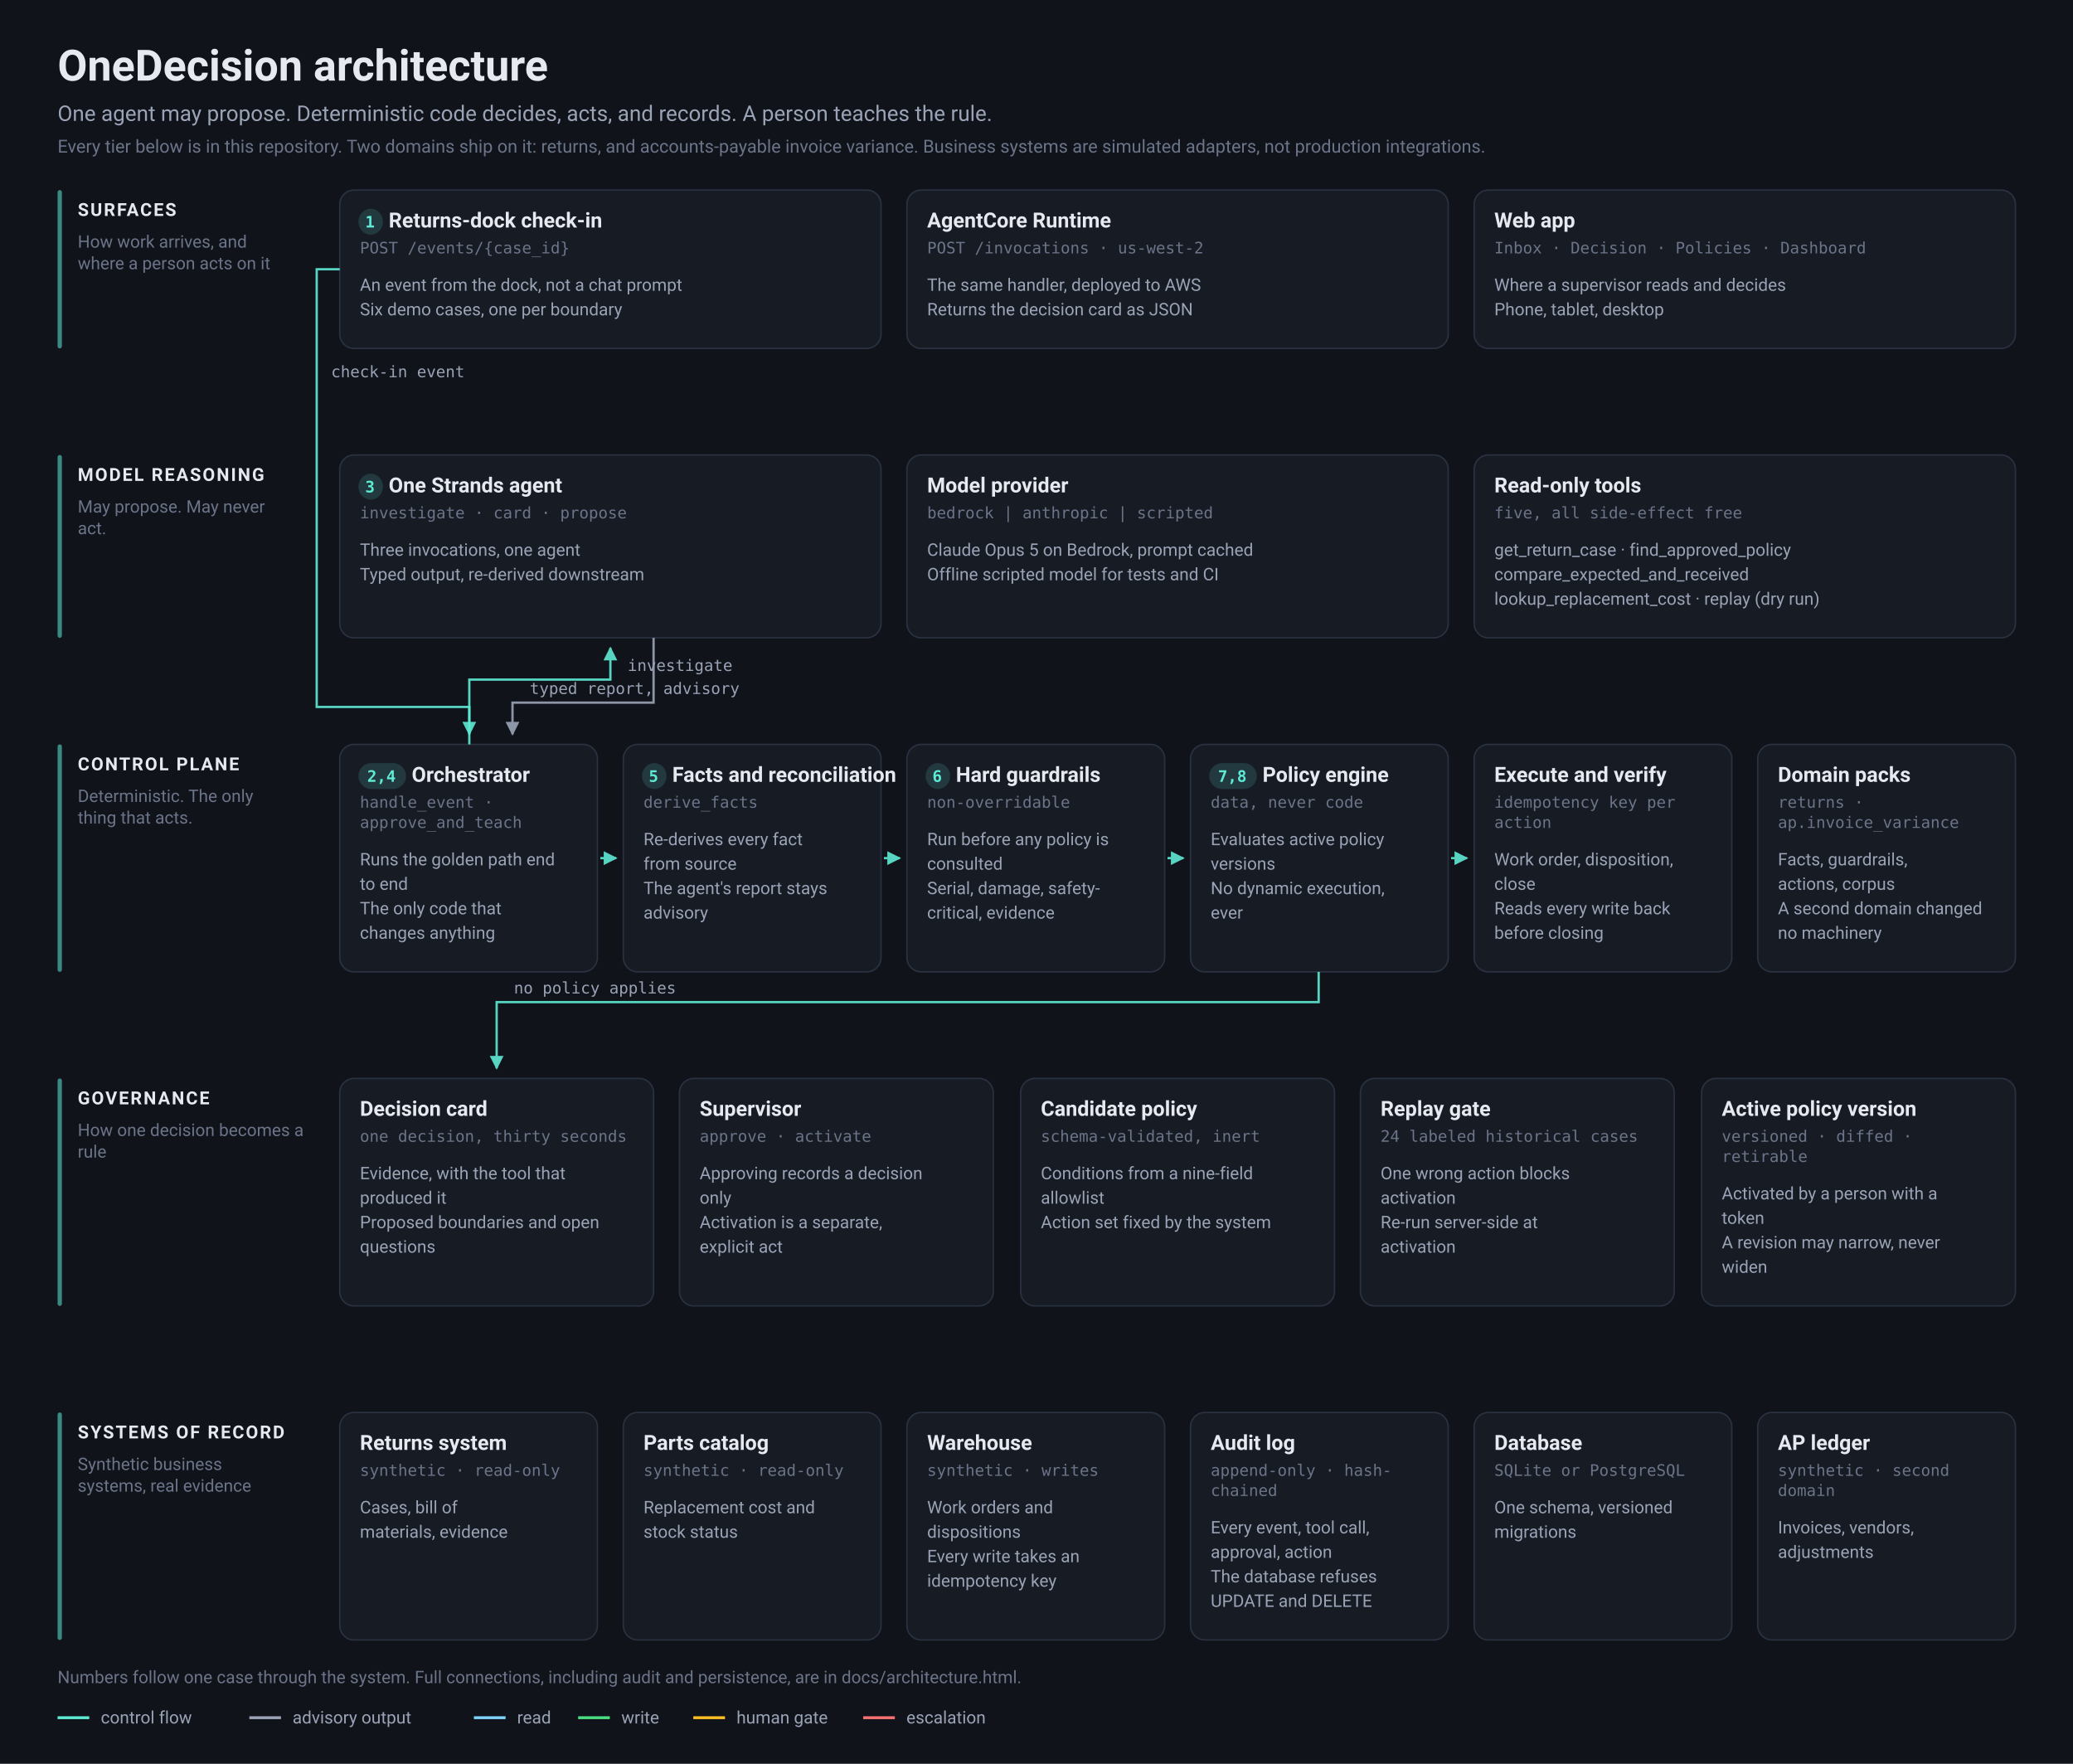
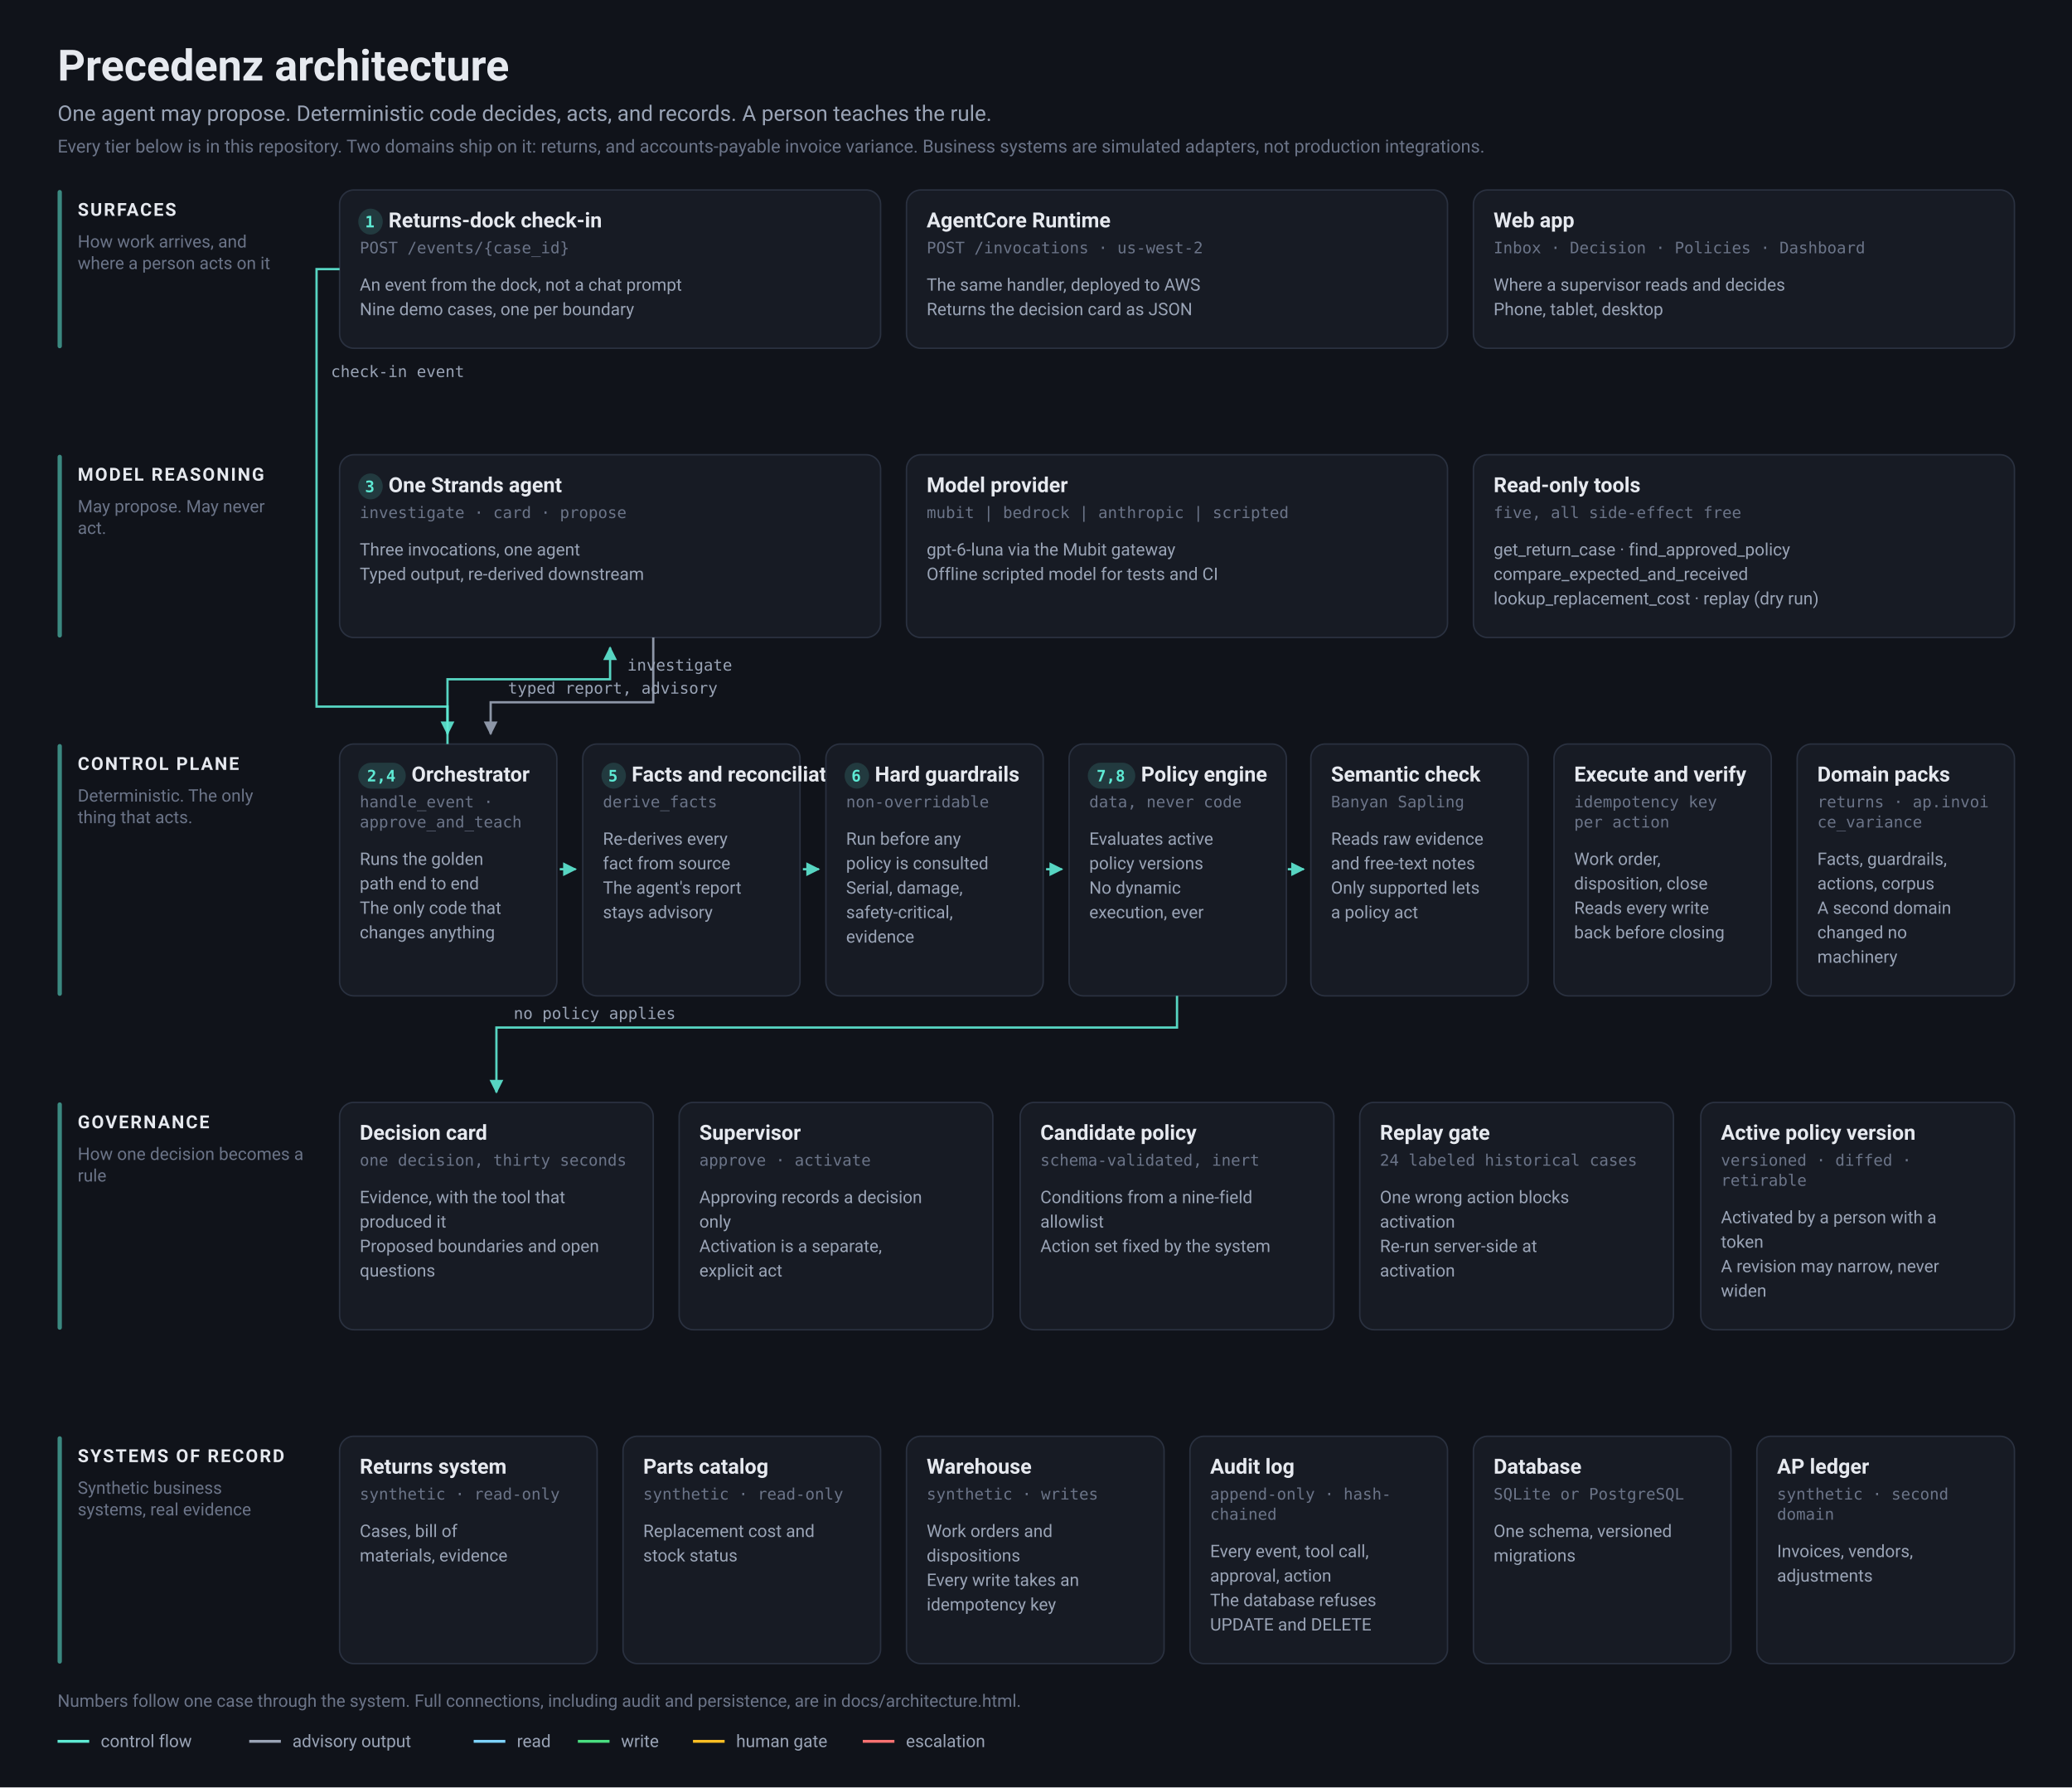
- <svg xmlns="http://www.w3.org/2000/svg" width="1440" height="1225" viewBox="0 0 1440 1225" font-family="-apple-system, BlinkMacSystemFont, 'Segoe UI', Roboto, Helvetica, Arial, sans-serif">
+ <svg xmlns="http://www.w3.org/2000/svg" width="1440" height="1242" viewBox="0 0 1440 1242" font-family="-apple-system, BlinkMacSystemFont, 'Segoe UI', Roboto, Helvetica, Arial, sans-serif">
  <defs>
    <marker id="arrow-4ade80" viewBox="0 0 10 10" refX="9" refY="5" markerWidth="6" markerHeight="6" orient="auto-start-reverse">
      <path d="M 0 0 L 10 5 L 0 10 z" fill="#4ade80" />
    </marker>
    <marker id="arrow-4b5468" viewBox="0 0 10 10" refX="9" refY="5" markerWidth="6" markerHeight="6" orient="auto-start-reverse">
      <path d="M 0 0 L 10 5 L 0 10 z" fill="#4b5468" />
    </marker>
    <marker id="arrow-5eead4" viewBox="0 0 10 10" refX="9" refY="5" markerWidth="6" markerHeight="6" orient="auto-start-reverse">
      <path d="M 0 0 L 10 5 L 0 10 z" fill="#5eead4" />
    </marker>
    <marker id="arrow-6b7488" viewBox="0 0 10 10" refX="9" refY="5" markerWidth="6" markerHeight="6" orient="auto-start-reverse">
      <path d="M 0 0 L 10 5 L 0 10 z" fill="#6b7488" />
    </marker>
    <marker id="arrow-7dd3fc" viewBox="0 0 10 10" refX="9" refY="5" markerWidth="6" markerHeight="6" orient="auto-start-reverse">
      <path d="M 0 0 L 10 5 L 0 10 z" fill="#7dd3fc" />
    </marker>
    <marker id="arrow-9aa4b6" viewBox="0 0 10 10" refX="9" refY="5" markerWidth="6" markerHeight="6" orient="auto-start-reverse">
      <path d="M 0 0 L 10 5 L 0 10 z" fill="#9aa4b6" />
    </marker>
    <marker id="arrow-f87171" viewBox="0 0 10 10" refX="9" refY="5" markerWidth="6" markerHeight="6" orient="auto-start-reverse">
      <path d="M 0 0 L 10 5 L 0 10 z" fill="#f87171" />
    </marker>
    <marker id="arrow-fbbf24" viewBox="0 0 10 10" refX="9" refY="5" markerWidth="6" markerHeight="6" orient="auto-start-reverse">
      <path d="M 0 0 L 10 5 L 0 10 z" fill="#fbbf24" />
    </marker>
  </defs>
-   <rect width="1440" height="1225" fill="#10131a" />
+   <rect width="1440" height="1242" fill="#10131a" />
  <style>.t{fill:#e6e9ef} .dim{fill:#9aa4b6} .faint{fill:#6b7488} .mono{font-family:ui-monospace,SFMono-Regular,Menlo,monospace}.edge-label{font-family:ui-monospace,SFMono-Regular,Menlo,monospace;font-size:11px;fill:#9aa4b6}</style>
-   <text x="40" y="56" class="t" font-size="30" font-weight="700">OneDecision architecture</text>
+   <text x="40" y="56" class="t" font-size="30" font-weight="700">Precedenz architecture</text>
  <text x="40" y="84" class="dim" font-size="15">One agent may propose. Deterministic code decides, acts, and records. A person teaches the rule.</text>
  <text x="40" y="106" class="faint" font-size="12.5">Every tier below is in this repository. Two domains ship on it: returns, and accounts-payable invoice variance. Business systems are simulated adapters, not production integrations.</text>
  <rect x="40" y="132" width="3" height="110" fill="#5eead4" opacity="0.55" rx="1.5" />
  <text x="54" y="150" class="t" font-size="12.5" font-weight="700" letter-spacing="1.1">SURFACES</text>
  <text x="54" y="172" class="faint" font-size="12">How work arrives, and</text>
  <text x="54" y="187" class="faint" font-size="12">where a person acts on it</text>
  <rect x="40" y="316" width="3" height="127" fill="#5eead4" opacity="0.55" rx="1.5" />
  <text x="54" y="334" class="t" font-size="12.5" font-weight="700" letter-spacing="1.1">MODEL REASONING</text>
  <text x="54" y="356" class="faint" font-size="12">May propose. May never</text>
  <text x="54" y="371" class="faint" font-size="12">act.</text>
-   <rect x="40" y="517" width="3" height="158" fill="#5eead4" opacity="0.55" rx="1.5" />
+   <rect x="40" y="517" width="3" height="175" fill="#5eead4" opacity="0.55" rx="1.5" />
  <text x="54" y="535" class="t" font-size="12.5" font-weight="700" letter-spacing="1.1">CONTROL PLANE</text>
  <text x="54" y="557" class="faint" font-size="12">Deterministic. The only</text>
  <text x="54" y="572" class="faint" font-size="12">thing that acts.</text>
-   <rect x="40" y="749" width="3" height="158" fill="#5eead4" opacity="0.55" rx="1.5" />
-   <text x="54" y="767" class="t" font-size="12.5" font-weight="700" letter-spacing="1.1">GOVERNANCE</text>
-   <text x="54" y="789" class="faint" font-size="12">How one decision becomes a</text>
-   <text x="54" y="804" class="faint" font-size="12">rule</text>
-   <rect x="40" y="981" width="3" height="158" fill="#5eead4" opacity="0.55" rx="1.5" />
-   <text x="54" y="999" class="t" font-size="12.5" font-weight="700" letter-spacing="1.1">SYSTEMS OF RECORD</text>
-   <text x="54" y="1021" class="faint" font-size="12">Synthetic business</text>
-   <text x="54" y="1036" class="faint" font-size="12">systems, real evidence</text>
+   <rect x="40" y="766" width="3" height="158" fill="#5eead4" opacity="0.55" rx="1.5" />
+   <text x="54" y="784" class="t" font-size="12.5" font-weight="700" letter-spacing="1.1">GOVERNANCE</text>
+   <text x="54" y="806" class="faint" font-size="12">How one decision becomes a</text>
+   <text x="54" y="821" class="faint" font-size="12">rule</text>
+   <rect x="40" y="998" width="3" height="158" fill="#5eead4" opacity="0.55" rx="1.5" />
+   <text x="54" y="1016" class="t" font-size="12.5" font-weight="700" letter-spacing="1.1">SYSTEMS OF RECORD</text>
+   <text x="54" y="1038" class="faint" font-size="12">Synthetic business</text>
+   <text x="54" y="1053" class="faint" font-size="12">systems, real evidence</text>
  <rect x="236" y="132" width="376" height="110" rx="10" fill="#171b24" stroke="#2a3140" />
  <rect x="249" y="145" width="17" height="18" rx="9" fill="#5eead4" opacity="0.15" />
  <text x="257" y="158" text-anchor="middle" font-size="11" font-weight="700" fill="#5eead4" class="mono">1</text>
  <text x="270" y="158" class="t" font-size="14.5" font-weight="650">Returns-dock check-in</text>
  <text x="250" y="176" class="faint mono" font-size="11">POST /events/{case_id}</text>
  <text x="250" y="202" class="dim" font-size="12">An event from the dock, not a chat prompt</text>
-   <text x="250" y="219" class="dim" font-size="12">Six demo cases, one per boundary</text>
+   <text x="250" y="219" class="dim" font-size="12">Nine demo cases, one per boundary</text>
  <rect x="630" y="132" width="376" height="110" rx="10" fill="#171b24" stroke="#2a3140" />
  <text x="644" y="158" class="t" font-size="14.5" font-weight="650">AgentCore Runtime</text>
  <text x="644" y="176" class="faint mono" font-size="11">POST /invocations · us-west-2</text>
  <text x="644" y="202" class="dim" font-size="12">The same handler, deployed to AWS</text>
  <text x="644" y="219" class="dim" font-size="12">Returns the decision card as JSON</text>
  <rect x="1024" y="132" width="376" height="110" rx="10" fill="#171b24" stroke="#2a3140" />
  <text x="1038" y="158" class="t" font-size="14.5" font-weight="650">Web app</text>
  <text x="1038" y="176" class="faint mono" font-size="11">Inbox · Decision · Policies · Dashboard</text>
  <text x="1038" y="202" class="dim" font-size="12">Where a supervisor reads and decides</text>
  <text x="1038" y="219" class="dim" font-size="12">Phone, tablet, desktop</text>
  <rect x="236" y="316" width="376" height="127" rx="10" fill="#171b24" stroke="#2a3140" />
  <rect x="249" y="329" width="17" height="18" rx="9" fill="#5eead4" opacity="0.15" />
  <text x="257" y="342" text-anchor="middle" font-size="11" font-weight="700" fill="#5eead4" class="mono">3</text>
  <text x="270" y="342" class="t" font-size="14.5" font-weight="650">One Strands agent</text>
  <text x="250" y="360" class="faint mono" font-size="11">investigate · card · propose</text>
  <text x="250" y="386" class="dim" font-size="12">Three invocations, one agent</text>
  <text x="250" y="403" class="dim" font-size="12">Typed output, re-derived downstream</text>
  <rect x="630" y="316" width="376" height="127" rx="10" fill="#171b24" stroke="#2a3140" />
  <text x="644" y="342" class="t" font-size="14.5" font-weight="650">Model provider</text>
-   <text x="644" y="360" class="faint mono" font-size="11">bedrock | anthropic | scripted</text>
-   <text x="644" y="386" class="dim" font-size="12">Claude Opus 5 on Bedrock, prompt cached</text>
+   <text x="644" y="360" class="faint mono" font-size="11">mubit | bedrock | anthropic | scripted</text>
+   <text x="644" y="386" class="dim" font-size="12">gpt-6-luna via the Mubit gateway</text>
  <text x="644" y="403" class="dim" font-size="12">Offline scripted model for tests and CI</text>
  <rect x="1024" y="316" width="376" height="127" rx="10" fill="#171b24" stroke="#2a3140" />
  <text x="1038" y="342" class="t" font-size="14.5" font-weight="650">Read-only tools</text>
  <text x="1038" y="360" class="faint mono" font-size="11">five, all side-effect free</text>
  <text x="1038" y="386" class="dim" font-size="12">get_return_case · find_approved_policy</text>
  <text x="1038" y="403" class="dim" font-size="12">compare_expected_and_received</text>
  <text x="1038" y="420" class="dim" font-size="12">lookup_replacement_cost · replay (dry run)</text>
-   <rect x="236" y="517" width="179" height="158" rx="10" fill="#171b24" stroke="#2a3140" />
+   <rect x="236" y="517" width="151" height="175" rx="10" fill="#171b24" stroke="#2a3140" />
  <rect x="249" y="530" width="33" height="18" rx="9" fill="#5eead4" opacity="0.15" />
  <text x="265" y="543" text-anchor="middle" font-size="11" font-weight="700" fill="#5eead4" class="mono">2,4</text>
  <text x="286" y="543" class="t" font-size="14.5" font-weight="650">Orchestrator</text>
  <text x="250" y="561" class="faint mono" font-size="11">handle_event ·</text>
  <text x="250" y="575" class="faint mono" font-size="11">approve_and_teach</text>
-   <text x="250" y="601" class="dim" font-size="12">Runs the golden path end</text>
-   <text x="250" y="618" class="dim" font-size="12">to end</text>
+   <text x="250" y="601" class="dim" font-size="12">Runs the golden</text>
+   <text x="250" y="618" class="dim" font-size="12">path end to end</text>
  <text x="250" y="635" class="dim" font-size="12">The only code that</text>
  <text x="250" y="652" class="dim" font-size="12">changes anything</text>
-   <rect x="433" y="517" width="179" height="158" rx="10" fill="#171b24" stroke="#2a3140" />
-   <rect x="446" y="530" width="17" height="18" rx="9" fill="#5eead4" opacity="0.15" />
-   <text x="454" y="543" text-anchor="middle" font-size="11" font-weight="700" fill="#5eead4" class="mono">5</text>
-   <text x="467" y="543" class="t" font-size="14.5" font-weight="650">Facts and reconciliation</text>
-   <text x="447" y="561" class="faint mono" font-size="11">derive_facts</text>
-   <text x="447" y="587" class="dim" font-size="12">Re-derives every fact</text>
-   <text x="447" y="604" class="dim" font-size="12">from source</text>
-   <text x="447" y="621" class="dim" font-size="12">The agent's report stays</text>
-   <text x="447" y="638" class="dim" font-size="12">advisory</text>
-   <rect x="630" y="517" width="179" height="158" rx="10" fill="#171b24" stroke="#2a3140" />
-   <rect x="643" y="530" width="17" height="18" rx="9" fill="#5eead4" opacity="0.15" />
-   <text x="651" y="543" text-anchor="middle" font-size="11" font-weight="700" fill="#5eead4" class="mono">6</text>
-   <text x="664" y="543" class="t" font-size="14.5" font-weight="650">Hard guardrails</text>
-   <text x="644" y="561" class="faint mono" font-size="11">non-overridable</text>
-   <text x="644" y="587" class="dim" font-size="12">Run before any policy is</text>
-   <text x="644" y="604" class="dim" font-size="12">consulted</text>
-   <text x="644" y="621" class="dim" font-size="12">Serial, damage, safety-</text>
-   <text x="644" y="638" class="dim" font-size="12">critical, evidence</text>
-   <rect x="827" y="517" width="179" height="158" rx="10" fill="#171b24" stroke="#2a3140" />
-   <rect x="840" y="530" width="33" height="18" rx="9" fill="#5eead4" opacity="0.15" />
-   <text x="856" y="543" text-anchor="middle" font-size="11" font-weight="700" fill="#5eead4" class="mono">7,8</text>
-   <text x="877" y="543" class="t" font-size="14.5" font-weight="650">Policy engine</text>
-   <text x="841" y="561" class="faint mono" font-size="11">data, never code</text>
-   <text x="841" y="587" class="dim" font-size="12">Evaluates active policy</text>
-   <text x="841" y="604" class="dim" font-size="12">versions</text>
-   <text x="841" y="621" class="dim" font-size="12">No dynamic execution,</text>
-   <text x="841" y="638" class="dim" font-size="12">ever</text>
-   <rect x="1024" y="517" width="179" height="158" rx="10" fill="#171b24" stroke="#2a3140" />
-   <text x="1038" y="543" class="t" font-size="14.5" font-weight="650">Execute and verify</text>
-   <text x="1038" y="561" class="faint mono" font-size="11">idempotency key per</text>
-   <text x="1038" y="575" class="faint mono" font-size="11">action</text>
-   <text x="1038" y="601" class="dim" font-size="12">Work order, disposition,</text>
-   <text x="1038" y="618" class="dim" font-size="12">close</text>
-   <text x="1038" y="635" class="dim" font-size="12">Reads every write back</text>
-   <text x="1038" y="652" class="dim" font-size="12">before closing</text>
-   <rect x="1221" y="517" width="179" height="158" rx="10" fill="#171b24" stroke="#2a3140" />
-   <text x="1235" y="543" class="t" font-size="14.5" font-weight="650">Domain packs</text>
-   <text x="1235" y="561" class="faint mono" font-size="11">returns ·</text>
-   <text x="1235" y="575" class="faint mono" font-size="11">ap.invoice_variance</text>
-   <text x="1235" y="601" class="dim" font-size="12">Facts, guardrails,</text>
-   <text x="1235" y="618" class="dim" font-size="12">actions, corpus</text>
-   <text x="1235" y="635" class="dim" font-size="12">A second domain changed</text>
-   <text x="1235" y="652" class="dim" font-size="12">no machinery</text>
-   <rect x="236" y="749" width="218" height="158" rx="10" fill="#171b24" stroke="#2a3140" />
-   <text x="250" y="775" class="t" font-size="14.5" font-weight="650">Decision card</text>
-   <text x="250" y="793" class="faint mono" font-size="11">one decision, thirty seconds</text>
-   <text x="250" y="819" class="dim" font-size="12">Evidence, with the tool that</text>
-   <text x="250" y="836" class="dim" font-size="12">produced it</text>
-   <text x="250" y="853" class="dim" font-size="12">Proposed boundaries and open</text>
-   <text x="250" y="870" class="dim" font-size="12">questions</text>
-   <rect x="472" y="749" width="218" height="158" rx="10" fill="#171b24" stroke="#2a3140" />
-   <text x="486" y="775" class="t" font-size="14.5" font-weight="650">Supervisor</text>
-   <text x="486" y="793" class="faint mono" font-size="11">approve · activate</text>
-   <text x="486" y="819" class="dim" font-size="12">Approving records a decision</text>
-   <text x="486" y="836" class="dim" font-size="12">only</text>
-   <text x="486" y="853" class="dim" font-size="12">Activation is a separate,</text>
-   <text x="486" y="870" class="dim" font-size="12">explicit act</text>
-   <rect x="709" y="749" width="218" height="158" rx="10" fill="#171b24" stroke="#2a3140" />
-   <text x="723" y="775" class="t" font-size="14.5" font-weight="650">Candidate policy</text>
-   <text x="723" y="793" class="faint mono" font-size="11">schema-validated, inert</text>
-   <text x="723" y="819" class="dim" font-size="12">Conditions from a nine-field</text>
-   <text x="723" y="836" class="dim" font-size="12">allowlist</text>
-   <text x="723" y="853" class="dim" font-size="12">Action set fixed by the system</text>
-   <rect x="945" y="749" width="218" height="158" rx="10" fill="#171b24" stroke="#2a3140" />
-   <text x="959" y="775" class="t" font-size="14.5" font-weight="650">Replay gate</text>
-   <text x="959" y="793" class="faint mono" font-size="11">24 labeled historical cases</text>
-   <text x="959" y="819" class="dim" font-size="12">One wrong action blocks</text>
-   <text x="959" y="836" class="dim" font-size="12">activation</text>
-   <text x="959" y="853" class="dim" font-size="12">Re-run server-side at</text>
-   <text x="959" y="870" class="dim" font-size="12">activation</text>
-   <rect x="1182" y="749" width="218" height="158" rx="10" fill="#171b24" stroke="#2a3140" />
-   <text x="1196" y="775" class="t" font-size="14.5" font-weight="650">Active policy version</text>
-   <text x="1196" y="793" class="faint mono" font-size="11">versioned · diffed ·</text>
-   <text x="1196" y="807" class="faint mono" font-size="11">retirable</text>
-   <text x="1196" y="833" class="dim" font-size="12">Activated by a person with a</text>
-   <text x="1196" y="850" class="dim" font-size="12">token</text>
-   <text x="1196" y="867" class="dim" font-size="12">A revision may narrow, never</text>
-   <text x="1196" y="884" class="dim" font-size="12">widen</text>
-   <rect x="236" y="981" width="179" height="158" rx="10" fill="#171b24" stroke="#2a3140" />
-   <text x="250" y="1007" class="t" font-size="14.5" font-weight="650">Returns system</text>
-   <text x="250" y="1025" class="faint mono" font-size="11">synthetic · read-only</text>
-   <text x="250" y="1051" class="dim" font-size="12">Cases, bill of</text>
-   <text x="250" y="1068" class="dim" font-size="12">materials, evidence</text>
-   <rect x="433" y="981" width="179" height="158" rx="10" fill="#171b24" stroke="#2a3140" />
-   <text x="447" y="1007" class="t" font-size="14.5" font-weight="650">Parts catalog</text>
-   <text x="447" y="1025" class="faint mono" font-size="11">synthetic · read-only</text>
-   <text x="447" y="1051" class="dim" font-size="12">Replacement cost and</text>
-   <text x="447" y="1068" class="dim" font-size="12">stock status</text>
-   <rect x="630" y="981" width="179" height="158" rx="10" fill="#171b24" stroke="#2a3140" />
-   <text x="644" y="1007" class="t" font-size="14.5" font-weight="650">Warehouse</text>
-   <text x="644" y="1025" class="faint mono" font-size="11">synthetic · writes</text>
-   <text x="644" y="1051" class="dim" font-size="12">Work orders and</text>
-   <text x="644" y="1068" class="dim" font-size="12">dispositions</text>
-   <text x="644" y="1085" class="dim" font-size="12">Every write takes an</text>
-   <text x="644" y="1102" class="dim" font-size="12">idempotency key</text>
-   <rect x="827" y="981" width="179" height="158" rx="10" fill="#171b24" stroke="#2a3140" />
-   <text x="841" y="1007" class="t" font-size="14.5" font-weight="650">Audit log</text>
-   <text x="841" y="1025" class="faint mono" font-size="11">append-only · hash-</text>
-   <text x="841" y="1039" class="faint mono" font-size="11">chained</text>
-   <text x="841" y="1065" class="dim" font-size="12">Every event, tool call,</text>
-   <text x="841" y="1082" class="dim" font-size="12">approval, action</text>
-   <text x="841" y="1099" class="dim" font-size="12">The database refuses</text>
-   <text x="841" y="1116" class="dim" font-size="12">UPDATE and DELETE</text>
-   <rect x="1024" y="981" width="179" height="158" rx="10" fill="#171b24" stroke="#2a3140" />
-   <text x="1038" y="1007" class="t" font-size="14.5" font-weight="650">Database</text>
-   <text x="1038" y="1025" class="faint mono" font-size="11">SQLite or PostgreSQL</text>
-   <text x="1038" y="1051" class="dim" font-size="12">One schema, versioned</text>
-   <text x="1038" y="1068" class="dim" font-size="12">migrations</text>
-   <rect x="1221" y="981" width="179" height="158" rx="10" fill="#171b24" stroke="#2a3140" />
-   <text x="1235" y="1007" class="t" font-size="14.5" font-weight="650">AP ledger</text>
-   <text x="1235" y="1025" class="faint mono" font-size="11">synthetic · second</text>
-   <text x="1235" y="1039" class="faint mono" font-size="11">domain</text>
-   <text x="1235" y="1065" class="dim" font-size="12">Invoices, vendors,</text>
-   <text x="1235" y="1082" class="dim" font-size="12">adjustments</text>
-   <path d="M 236 187 H 220 V 491 H 326 V 510" fill="none" stroke="#5eead4" stroke-width="1.6" marker-end="url(#arrow-5eead4)" opacity="0.9" />
+   <rect x="405" y="517" width="151" height="175" rx="10" fill="#171b24" stroke="#2a3140" />
+   <rect x="418" y="530" width="17" height="18" rx="9" fill="#5eead4" opacity="0.15" />
+   <text x="426" y="543" text-anchor="middle" font-size="11" font-weight="700" fill="#5eead4" class="mono">5</text>
+   <text x="439" y="543" class="t" font-size="14.5" font-weight="650">Facts and reconciliation</text>
+   <text x="419" y="561" class="faint mono" font-size="11">derive_facts</text>
+   <text x="419" y="587" class="dim" font-size="12">Re-derives every</text>
+   <text x="419" y="604" class="dim" font-size="12">fact from source</text>
+   <text x="419" y="621" class="dim" font-size="12">The agent's report</text>
+   <text x="419" y="638" class="dim" font-size="12">stays advisory</text>
+   <rect x="574" y="517" width="151" height="175" rx="10" fill="#171b24" stroke="#2a3140" />
+   <rect x="587" y="530" width="17" height="18" rx="9" fill="#5eead4" opacity="0.15" />
+   <text x="595" y="543" text-anchor="middle" font-size="11" font-weight="700" fill="#5eead4" class="mono">6</text>
+   <text x="608" y="543" class="t" font-size="14.5" font-weight="650">Hard guardrails</text>
+   <text x="588" y="561" class="faint mono" font-size="11">non-overridable</text>
+   <text x="588" y="587" class="dim" font-size="12">Run before any</text>
+   <text x="588" y="604" class="dim" font-size="12">policy is consulted</text>
+   <text x="588" y="621" class="dim" font-size="12">Serial, damage,</text>
+   <text x="588" y="638" class="dim" font-size="12">safety-critical,</text>
+   <text x="588" y="655" class="dim" font-size="12">evidence</text>
+   <rect x="743" y="517" width="151" height="175" rx="10" fill="#171b24" stroke="#2a3140" />
+   <rect x="756" y="530" width="33" height="18" rx="9" fill="#5eead4" opacity="0.15" />
+   <text x="772" y="543" text-anchor="middle" font-size="11" font-weight="700" fill="#5eead4" class="mono">7,8</text>
+   <text x="793" y="543" class="t" font-size="14.5" font-weight="650">Policy engine</text>
+   <text x="757" y="561" class="faint mono" font-size="11">data, never code</text>
+   <text x="757" y="587" class="dim" font-size="12">Evaluates active</text>
+   <text x="757" y="604" class="dim" font-size="12">policy versions</text>
+   <text x="757" y="621" class="dim" font-size="12">No dynamic</text>
+   <text x="757" y="638" class="dim" font-size="12">execution, ever</text>
+   <rect x="911" y="517" width="151" height="175" rx="10" fill="#171b24" stroke="#2a3140" />
+   <text x="925" y="543" class="t" font-size="14.5" font-weight="650">Semantic check</text>
+   <text x="925" y="561" class="faint mono" font-size="11">Banyan Sapling</text>
+   <text x="925" y="587" class="dim" font-size="12">Reads raw evidence</text>
+   <text x="925" y="604" class="dim" font-size="12">and free-text notes</text>
+   <text x="925" y="621" class="dim" font-size="12">Only supported lets</text>
+   <text x="925" y="638" class="dim" font-size="12">a policy act</text>
+   <rect x="1080" y="517" width="151" height="175" rx="10" fill="#171b24" stroke="#2a3140" />
+   <text x="1094" y="543" class="t" font-size="14.5" font-weight="650">Execute and verify</text>
+   <text x="1094" y="561" class="faint mono" font-size="11">idempotency key</text>
+   <text x="1094" y="575" class="faint mono" font-size="11">per action</text>
+   <text x="1094" y="601" class="dim" font-size="12">Work order,</text>
+   <text x="1094" y="618" class="dim" font-size="12">disposition, close</text>
+   <text x="1094" y="635" class="dim" font-size="12">Reads every write</text>
+   <text x="1094" y="652" class="dim" font-size="12">back before closing</text>
+   <rect x="1249" y="517" width="151" height="175" rx="10" fill="#171b24" stroke="#2a3140" />
+   <text x="1263" y="543" class="t" font-size="14.5" font-weight="650">Domain packs</text>
+   <text x="1263" y="561" class="faint mono" font-size="11">returns · ap.invoi</text>
+   <text x="1263" y="575" class="faint mono" font-size="11">ce_variance</text>
+   <text x="1263" y="601" class="dim" font-size="12">Facts, guardrails,</text>
+   <text x="1263" y="618" class="dim" font-size="12">actions, corpus</text>
+   <text x="1263" y="635" class="dim" font-size="12">A second domain</text>
+   <text x="1263" y="652" class="dim" font-size="12">changed no</text>
+   <text x="1263" y="669" class="dim" font-size="12">machinery</text>
+   <rect x="236" y="766" width="218" height="158" rx="10" fill="#171b24" stroke="#2a3140" />
+   <text x="250" y="792" class="t" font-size="14.5" font-weight="650">Decision card</text>
+   <text x="250" y="810" class="faint mono" font-size="11">one decision, thirty seconds</text>
+   <text x="250" y="836" class="dim" font-size="12">Evidence, with the tool that</text>
+   <text x="250" y="853" class="dim" font-size="12">produced it</text>
+   <text x="250" y="870" class="dim" font-size="12">Proposed boundaries and open</text>
+   <text x="250" y="887" class="dim" font-size="12">questions</text>
+   <rect x="472" y="766" width="218" height="158" rx="10" fill="#171b24" stroke="#2a3140" />
+   <text x="486" y="792" class="t" font-size="14.5" font-weight="650">Supervisor</text>
+   <text x="486" y="810" class="faint mono" font-size="11">approve · activate</text>
+   <text x="486" y="836" class="dim" font-size="12">Approving records a decision</text>
+   <text x="486" y="853" class="dim" font-size="12">only</text>
+   <text x="486" y="870" class="dim" font-size="12">Activation is a separate,</text>
+   <text x="486" y="887" class="dim" font-size="12">explicit act</text>
+   <rect x="709" y="766" width="218" height="158" rx="10" fill="#171b24" stroke="#2a3140" />
+   <text x="723" y="792" class="t" font-size="14.5" font-weight="650">Candidate policy</text>
+   <text x="723" y="810" class="faint mono" font-size="11">schema-validated, inert</text>
+   <text x="723" y="836" class="dim" font-size="12">Conditions from a nine-field</text>
+   <text x="723" y="853" class="dim" font-size="12">allowlist</text>
+   <text x="723" y="870" class="dim" font-size="12">Action set fixed by the system</text>
+   <rect x="945" y="766" width="218" height="158" rx="10" fill="#171b24" stroke="#2a3140" />
+   <text x="959" y="792" class="t" font-size="14.5" font-weight="650">Replay gate</text>
+   <text x="959" y="810" class="faint mono" font-size="11">24 labeled historical cases</text>
+   <text x="959" y="836" class="dim" font-size="12">One wrong action blocks</text>
+   <text x="959" y="853" class="dim" font-size="12">activation</text>
+   <text x="959" y="870" class="dim" font-size="12">Re-run server-side at</text>
+   <text x="959" y="887" class="dim" font-size="12">activation</text>
+   <rect x="1182" y="766" width="218" height="158" rx="10" fill="#171b24" stroke="#2a3140" />
+   <text x="1196" y="792" class="t" font-size="14.5" font-weight="650">Active policy version</text>
+   <text x="1196" y="810" class="faint mono" font-size="11">versioned · diffed ·</text>
+   <text x="1196" y="824" class="faint mono" font-size="11">retirable</text>
+   <text x="1196" y="850" class="dim" font-size="12">Activated by a person with a</text>
+   <text x="1196" y="867" class="dim" font-size="12">token</text>
+   <text x="1196" y="884" class="dim" font-size="12">A revision may narrow, never</text>
+   <text x="1196" y="901" class="dim" font-size="12">widen</text>
+   <rect x="236" y="998" width="179" height="158" rx="10" fill="#171b24" stroke="#2a3140" />
+   <text x="250" y="1024" class="t" font-size="14.5" font-weight="650">Returns system</text>
+   <text x="250" y="1042" class="faint mono" font-size="11">synthetic · read-only</text>
+   <text x="250" y="1068" class="dim" font-size="12">Cases, bill of</text>
+   <text x="250" y="1085" class="dim" font-size="12">materials, evidence</text>
+   <rect x="433" y="998" width="179" height="158" rx="10" fill="#171b24" stroke="#2a3140" />
+   <text x="447" y="1024" class="t" font-size="14.5" font-weight="650">Parts catalog</text>
+   <text x="447" y="1042" class="faint mono" font-size="11">synthetic · read-only</text>
+   <text x="447" y="1068" class="dim" font-size="12">Replacement cost and</text>
+   <text x="447" y="1085" class="dim" font-size="12">stock status</text>
+   <rect x="630" y="998" width="179" height="158" rx="10" fill="#171b24" stroke="#2a3140" />
+   <text x="644" y="1024" class="t" font-size="14.5" font-weight="650">Warehouse</text>
+   <text x="644" y="1042" class="faint mono" font-size="11">synthetic · writes</text>
+   <text x="644" y="1068" class="dim" font-size="12">Work orders and</text>
+   <text x="644" y="1085" class="dim" font-size="12">dispositions</text>
+   <text x="644" y="1102" class="dim" font-size="12">Every write takes an</text>
+   <text x="644" y="1119" class="dim" font-size="12">idempotency key</text>
+   <rect x="827" y="998" width="179" height="158" rx="10" fill="#171b24" stroke="#2a3140" />
+   <text x="841" y="1024" class="t" font-size="14.5" font-weight="650">Audit log</text>
+   <text x="841" y="1042" class="faint mono" font-size="11">append-only · hash-</text>
+   <text x="841" y="1056" class="faint mono" font-size="11">chained</text>
+   <text x="841" y="1082" class="dim" font-size="12">Every event, tool call,</text>
+   <text x="841" y="1099" class="dim" font-size="12">approval, action</text>
+   <text x="841" y="1116" class="dim" font-size="12">The database refuses</text>
+   <text x="841" y="1133" class="dim" font-size="12">UPDATE and DELETE</text>
+   <rect x="1024" y="998" width="179" height="158" rx="10" fill="#171b24" stroke="#2a3140" />
+   <text x="1038" y="1024" class="t" font-size="14.5" font-weight="650">Database</text>
+   <text x="1038" y="1042" class="faint mono" font-size="11">SQLite or PostgreSQL</text>
+   <text x="1038" y="1068" class="dim" font-size="12">One schema, versioned</text>
+   <text x="1038" y="1085" class="dim" font-size="12">migrations</text>
+   <rect x="1221" y="998" width="179" height="158" rx="10" fill="#171b24" stroke="#2a3140" />
+   <text x="1235" y="1024" class="t" font-size="14.5" font-weight="650">AP ledger</text>
+   <text x="1235" y="1042" class="faint mono" font-size="11">synthetic · second</text>
+   <text x="1235" y="1056" class="faint mono" font-size="11">domain</text>
+   <text x="1235" y="1082" class="dim" font-size="12">Invoices, vendors,</text>
+   <text x="1235" y="1099" class="dim" font-size="12">adjustments</text>
+   <path d="M 236 187 H 220 V 491 H 311 V 510" fill="none" stroke="#5eead4" stroke-width="1.6" marker-end="url(#arrow-5eead4)" opacity="0.9" />
  <text x="230" y="262" class="edge-label">check-in event</text>
-   <path d="M 326 517 V 472 H 424 V 450" fill="none" stroke="#5eead4" stroke-width="1.6" marker-end="url(#arrow-5eead4)" opacity="0.9" />
+   <path d="M 311 517 V 472 H 424 V 450" fill="none" stroke="#5eead4" stroke-width="1.6" marker-end="url(#arrow-5eead4)" opacity="0.9" />
  <text x="436" y="466" class="edge-label">investigate</text>
-   <path d="M 454 443 V 488 H 356 V 510" fill="none" stroke="#9aa4b6" stroke-width="1.6" marker-end="url(#arrow-9aa4b6)" opacity="0.9" />
-   <text x="368" y="482" class="edge-label">typed report, advisory</text>
-   <path d="M 417 596 H 428" fill="none" stroke="#5eead4" stroke-width="1.6" marker-end="url(#arrow-5eead4)" opacity="0.9" />
-   <path d="M 614 596 H 625" fill="none" stroke="#5eead4" stroke-width="1.6" marker-end="url(#arrow-5eead4)" opacity="0.9" />
-   <path d="M 811 596 H 822" fill="none" stroke="#5eead4" stroke-width="1.6" marker-end="url(#arrow-5eead4)" opacity="0.9" />
-   <path d="M 1008 596 H 1019" fill="none" stroke="#5eead4" stroke-width="1.6" marker-end="url(#arrow-5eead4)" opacity="0.9" />
-   <path d="M 916 675 V 696 H 345 V 742" fill="none" stroke="#5eead4" stroke-width="1.6" marker-end="url(#arrow-5eead4)" opacity="0.9" />
-   <text x="357" y="690" class="edge-label">no policy applies</text>
-   <text x="40" y="1169" class="faint" font-size="12">Numbers follow one case through the system. Full connections, including audit and persistence, are in docs/architecture.html.</text>
-   <line x1="40" y1="1193" x2="62" y2="1193" stroke="#5eead4" stroke-width="2" />
-   <text x="70" y="1197" class="dim" font-size="12">control flow</text>
-   <line x1="173.2" y1="1193" x2="195.2" y2="1193" stroke="#9aa4b6" stroke-width="2" />
-   <text x="203.2" y="1197" class="dim" font-size="12">advisory output</text>
-   <line x1="329.2" y1="1193" x2="351.2" y2="1193" stroke="#7dd3fc" stroke-width="2" />
-   <text x="359.2" y="1197" class="dim" font-size="12">read</text>
-   <line x1="401.6" y1="1193" x2="423.6" y2="1193" stroke="#4ade80" stroke-width="2" />
-   <text x="431.6" y="1197" class="dim" font-size="12">write</text>
-   <line x1="481.6" y1="1193" x2="503.6" y2="1193" stroke="#fbbf24" stroke-width="2" />
-   <text x="511.6" y="1197" class="dim" font-size="12">human gate</text>
-   <line x1="599.6" y1="1193" x2="621.6" y2="1193" stroke="#f87171" stroke-width="2" />
-   <text x="629.6" y="1197" class="dim" font-size="12">escalation</text>
+   <path d="M 454 443 V 488 H 341 V 510" fill="none" stroke="#9aa4b6" stroke-width="1.6" marker-end="url(#arrow-9aa4b6)" opacity="0.9" />
+   <text x="353" y="482" class="edge-label">typed report, advisory</text>
+   <path d="M 389 604 H 400" fill="none" stroke="#5eead4" stroke-width="1.6" marker-end="url(#arrow-5eead4)" opacity="0.9" />
+   <path d="M 558 604 H 569" fill="none" stroke="#5eead4" stroke-width="1.6" marker-end="url(#arrow-5eead4)" opacity="0.9" />
+   <path d="M 727 604 H 738" fill="none" stroke="#5eead4" stroke-width="1.6" marker-end="url(#arrow-5eead4)" opacity="0.9" />
+   <path d="M 895 604 H 906" fill="none" stroke="#5eead4" stroke-width="1.6" marker-end="url(#arrow-5eead4)" opacity="0.9" />
+   <path d="M 818 692 V 714 H 345 V 759" fill="none" stroke="#5eead4" stroke-width="1.6" marker-end="url(#arrow-5eead4)" opacity="0.9" />
+   <text x="357" y="708" class="edge-label">no policy applies</text>
+   <text x="40" y="1186" class="faint" font-size="12">Numbers follow one case through the system. Full connections, including audit and persistence, are in docs/architecture.html.</text>
+   <line x1="40" y1="1210" x2="62" y2="1210" stroke="#5eead4" stroke-width="2" />
+   <text x="70" y="1214" class="dim" font-size="12">control flow</text>
+   <line x1="173.2" y1="1210" x2="195.2" y2="1210" stroke="#9aa4b6" stroke-width="2" />
+   <text x="203.2" y="1214" class="dim" font-size="12">advisory output</text>
+   <line x1="329.2" y1="1210" x2="351.2" y2="1210" stroke="#7dd3fc" stroke-width="2" />
+   <text x="359.2" y="1214" class="dim" font-size="12">read</text>
+   <line x1="401.6" y1="1210" x2="423.6" y2="1210" stroke="#4ade80" stroke-width="2" />
+   <text x="431.6" y="1214" class="dim" font-size="12">write</text>
+   <line x1="481.6" y1="1210" x2="503.6" y2="1210" stroke="#fbbf24" stroke-width="2" />
+   <text x="511.6" y="1214" class="dim" font-size="12">human gate</text>
+   <line x1="599.6" y1="1210" x2="621.6" y2="1210" stroke="#f87171" stroke-width="2" />
+   <text x="629.6" y="1214" class="dim" font-size="12">escalation</text>
</svg>
